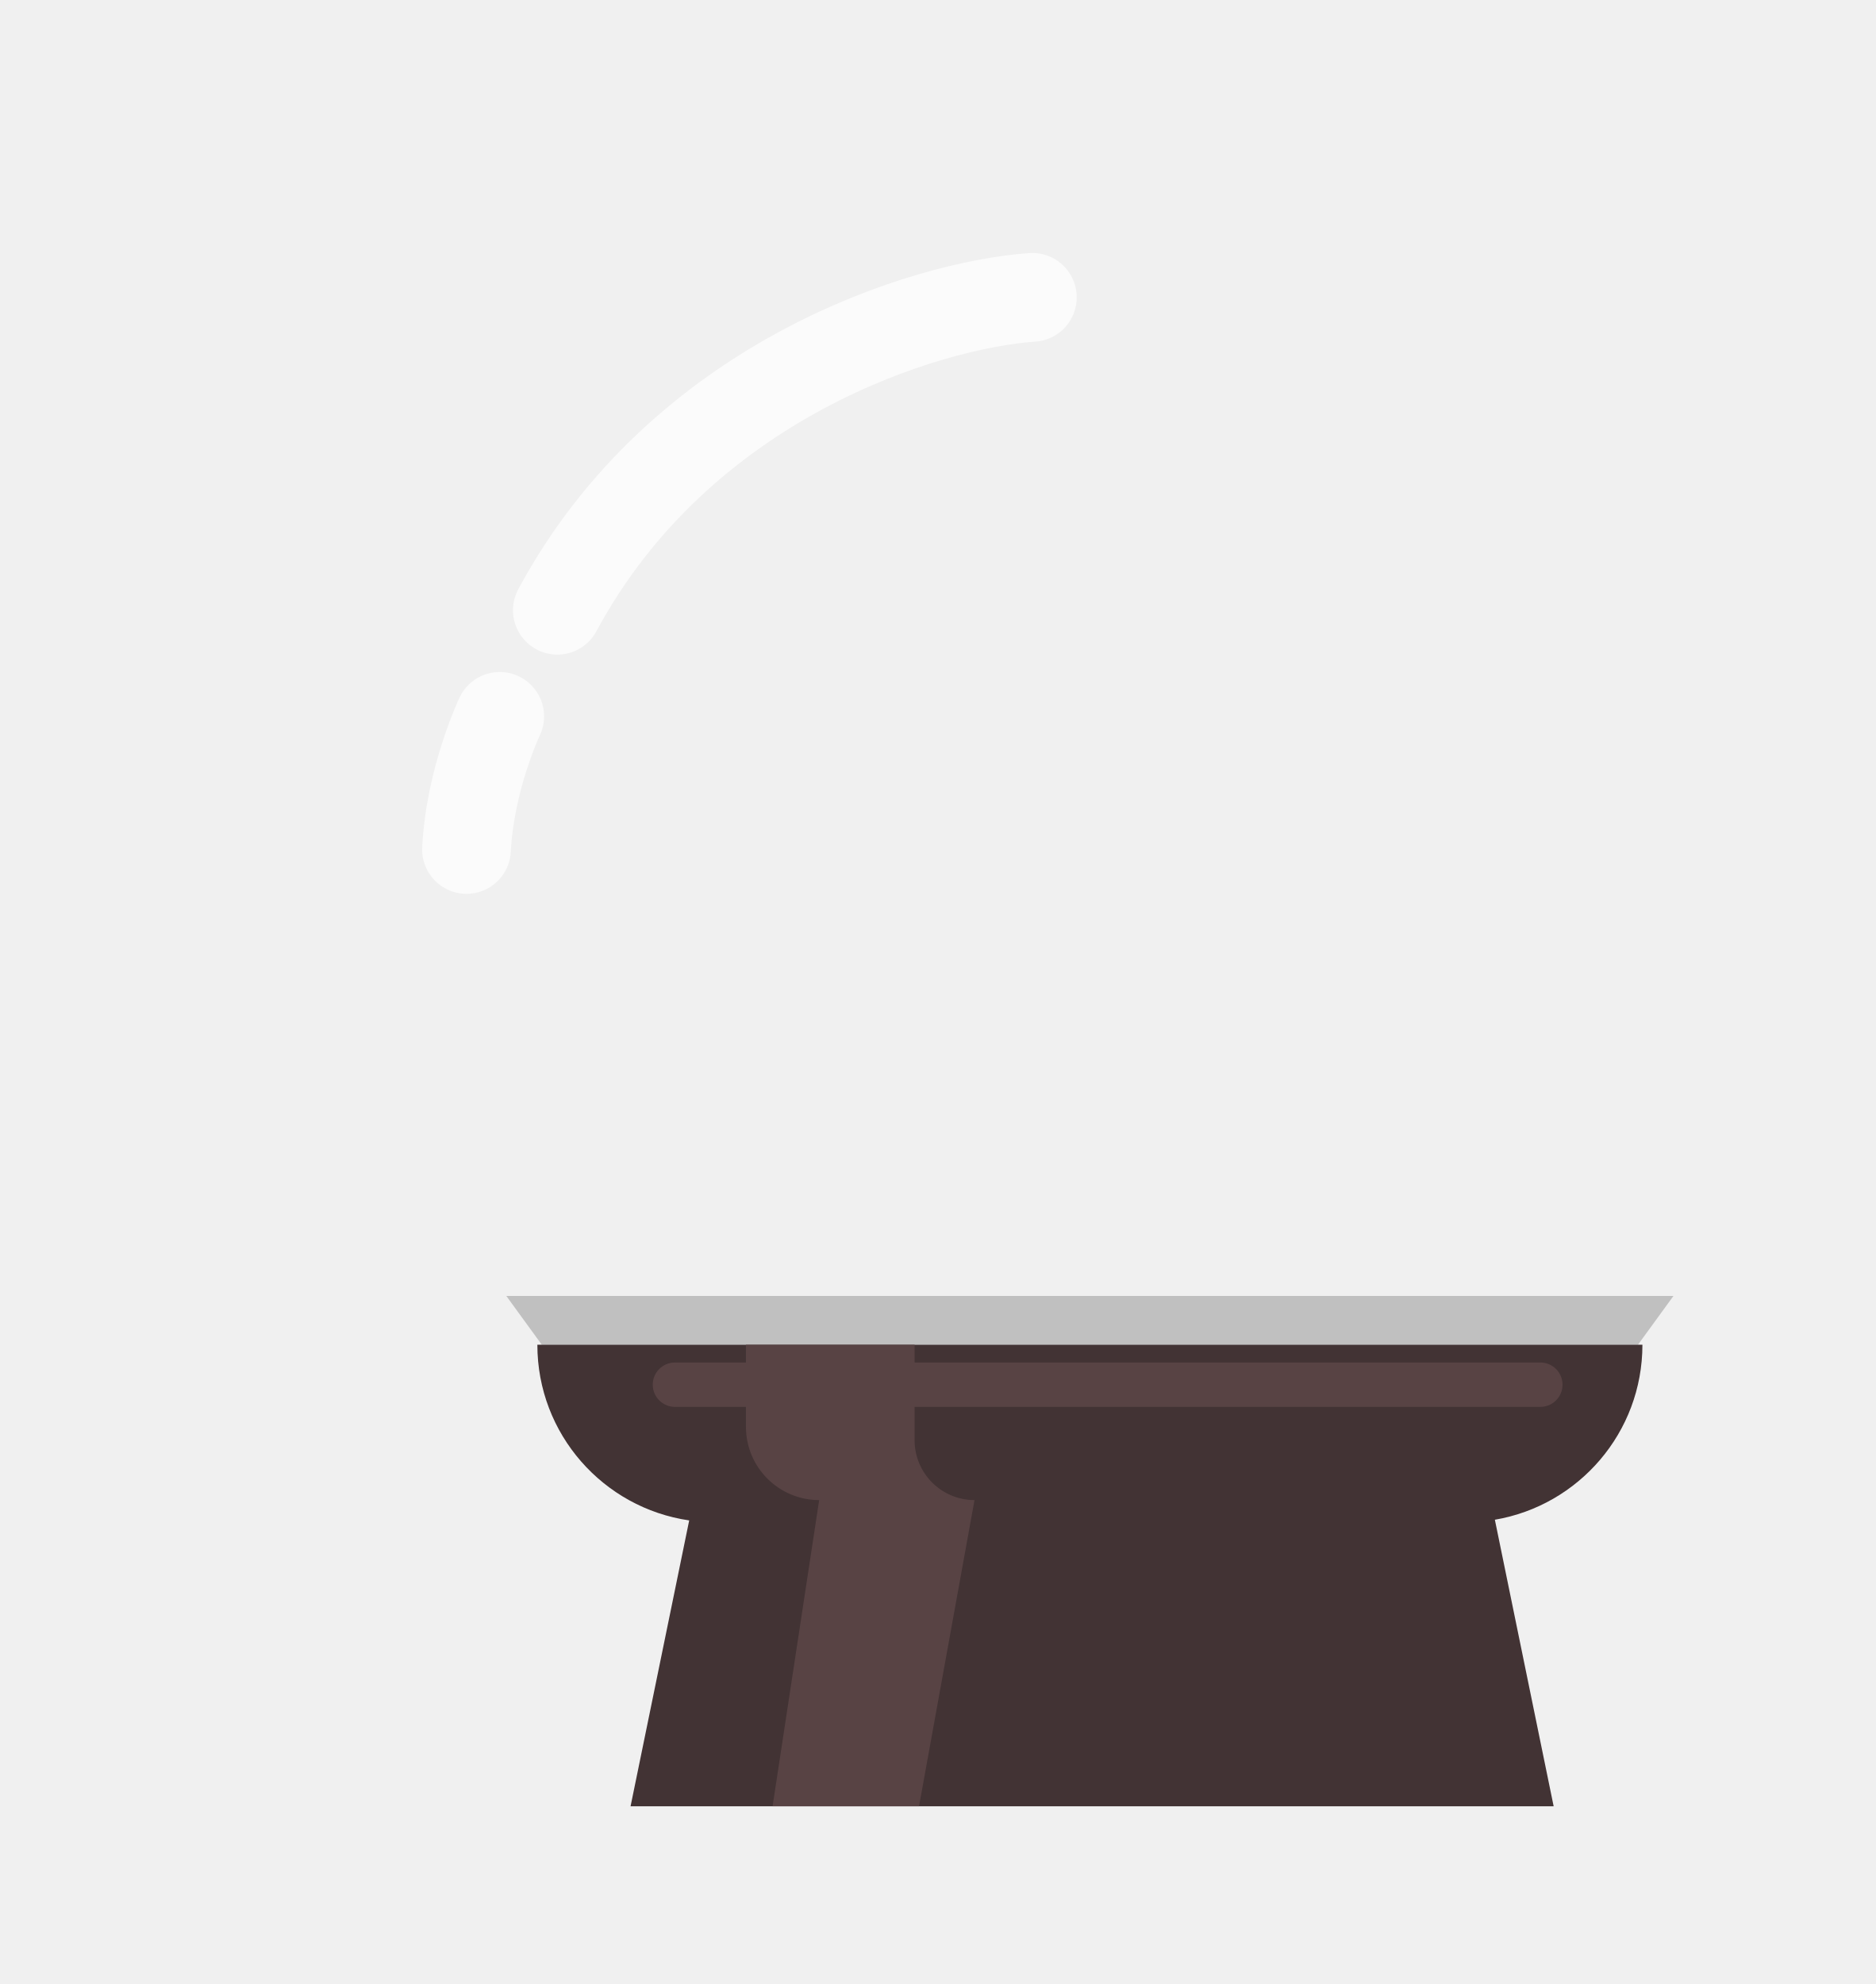
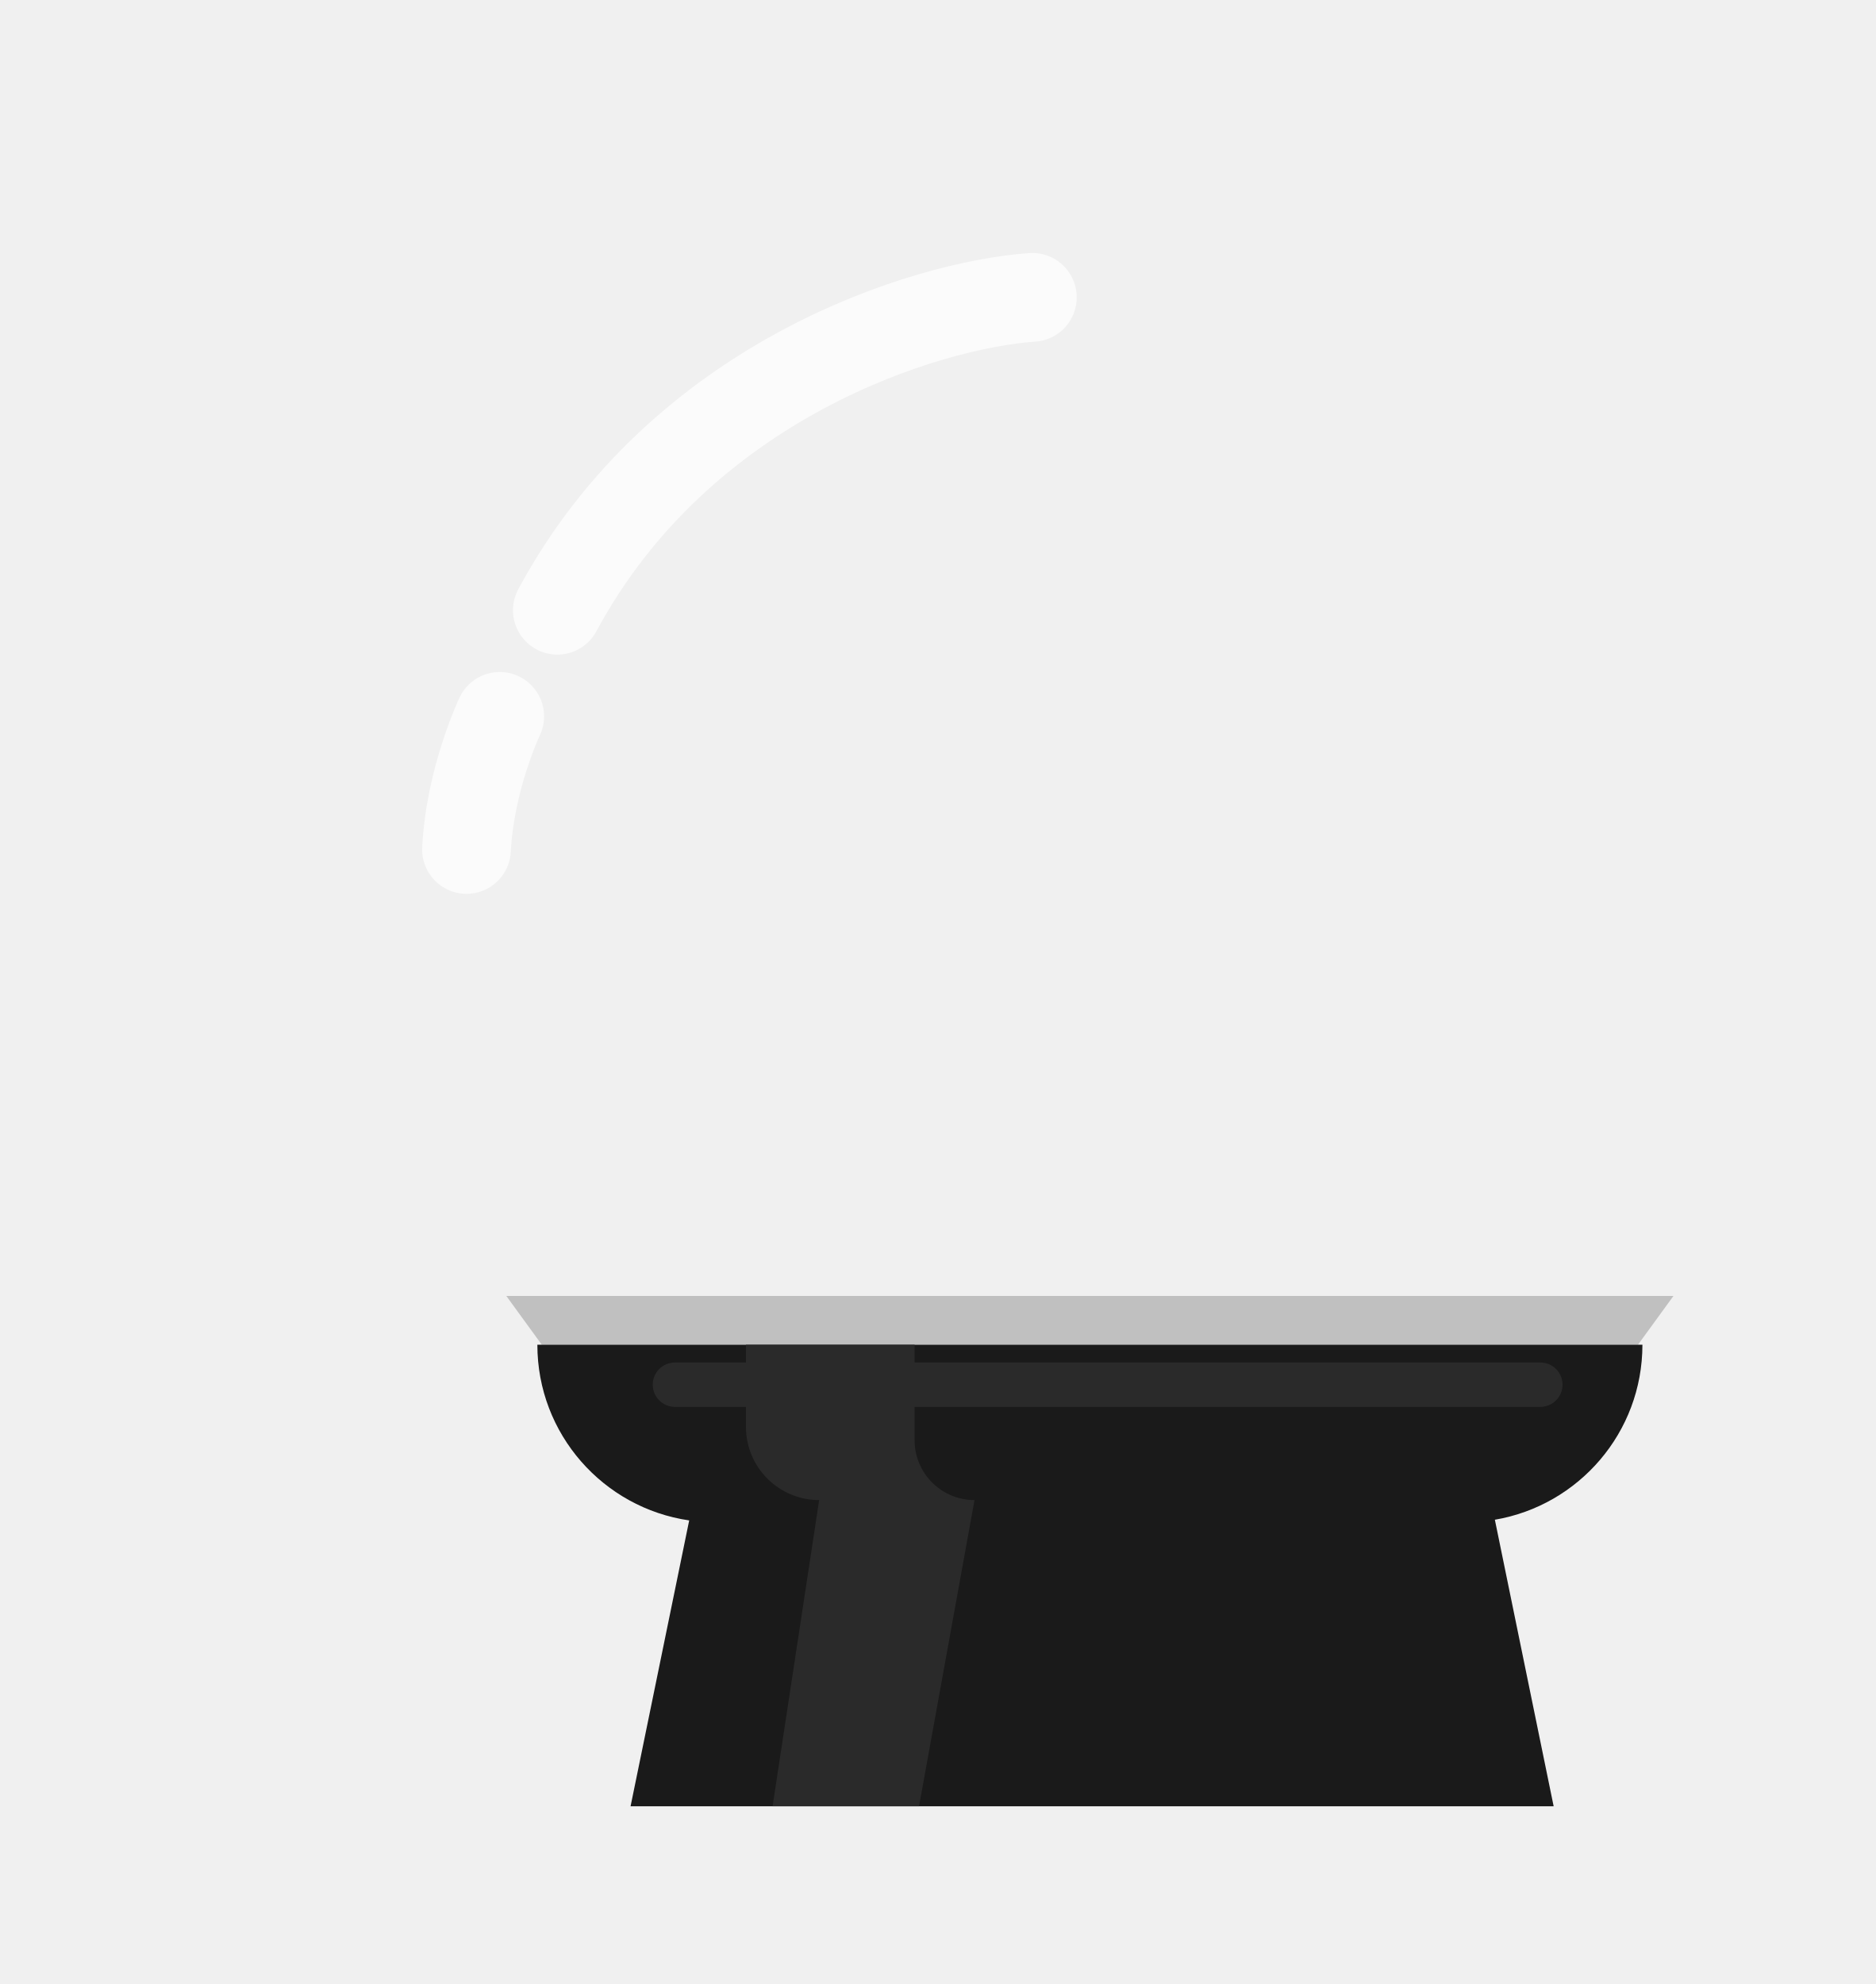
<svg xmlns="http://www.w3.org/2000/svg" width="294" height="311" viewBox="0 0 294 311" fill="none">
  <path d="M79.367 203.142H262.334L256.768 210.794H84.933L79.367 203.142Z" fill="black" fill-opacity="0.2" />
-   <path d="M257.465 210.794C257.465 224.562 247.466 235.991 234.335 238.224L243.551 283.146H98.847L108.038 238.331C94.578 236.379 84.237 224.796 84.237 210.794H257.465Z" fill="#423334" />
-   <path d="M116.935 210.794H143.371V225.752C143.371 230.939 147.576 235.144 152.763 235.144L144.067 283.146H121.109L128.413 235.144C122.074 235.144 116.935 230.004 116.935 223.665V210.794Z" fill="#584344" />
-   <path d="M102.325 217.056C102.325 215.135 103.883 213.577 105.804 213.577H241.463C243.385 213.577 244.942 215.135 244.942 217.056C244.942 218.977 243.385 220.534 241.463 220.534H105.804C103.883 220.534 102.325 218.977 102.325 217.056Z" fill="#584344" />
+   <path d="M257.465 210.794C257.465 224.562 247.466 235.991 234.335 238.224L243.551 283.146H98.847L108.038 238.331C94.578 236.379 84.237 224.796 84.237 210.794H257.465Z" fill="#1a1a1a" />
+   <path d="M116.935 210.794H143.371V225.752C143.371 230.939 147.576 235.144 152.763 235.144L144.067 283.146H121.109L128.413 235.144C122.074 235.144 116.935 230.004 116.935 223.665V210.794Z" fill="#2a2a2a" />
+   <path d="M102.325 217.056C102.325 215.135 103.883 213.577 105.804 213.577H241.463C243.385 213.577 244.942 215.135 244.942 217.056C244.942 218.977 243.385 220.534 241.463 220.534H105.804C103.883 220.534 102.325 218.977 102.325 217.056Z" fill="#2a2a2a" />
  <path d="M78.337 112.294C78.337 112.294 73.695 122.033 73.128 133.155" stroke="white" stroke-opacity="0.7" stroke-width="13.914" stroke-linecap="round" />
  <path d="M161.829 46.611C145.248 47.77 106.847 59.481 87.368 95.657" stroke="white" stroke-opacity="0.7" stroke-width="13.914" stroke-linecap="round" />
</svg>
